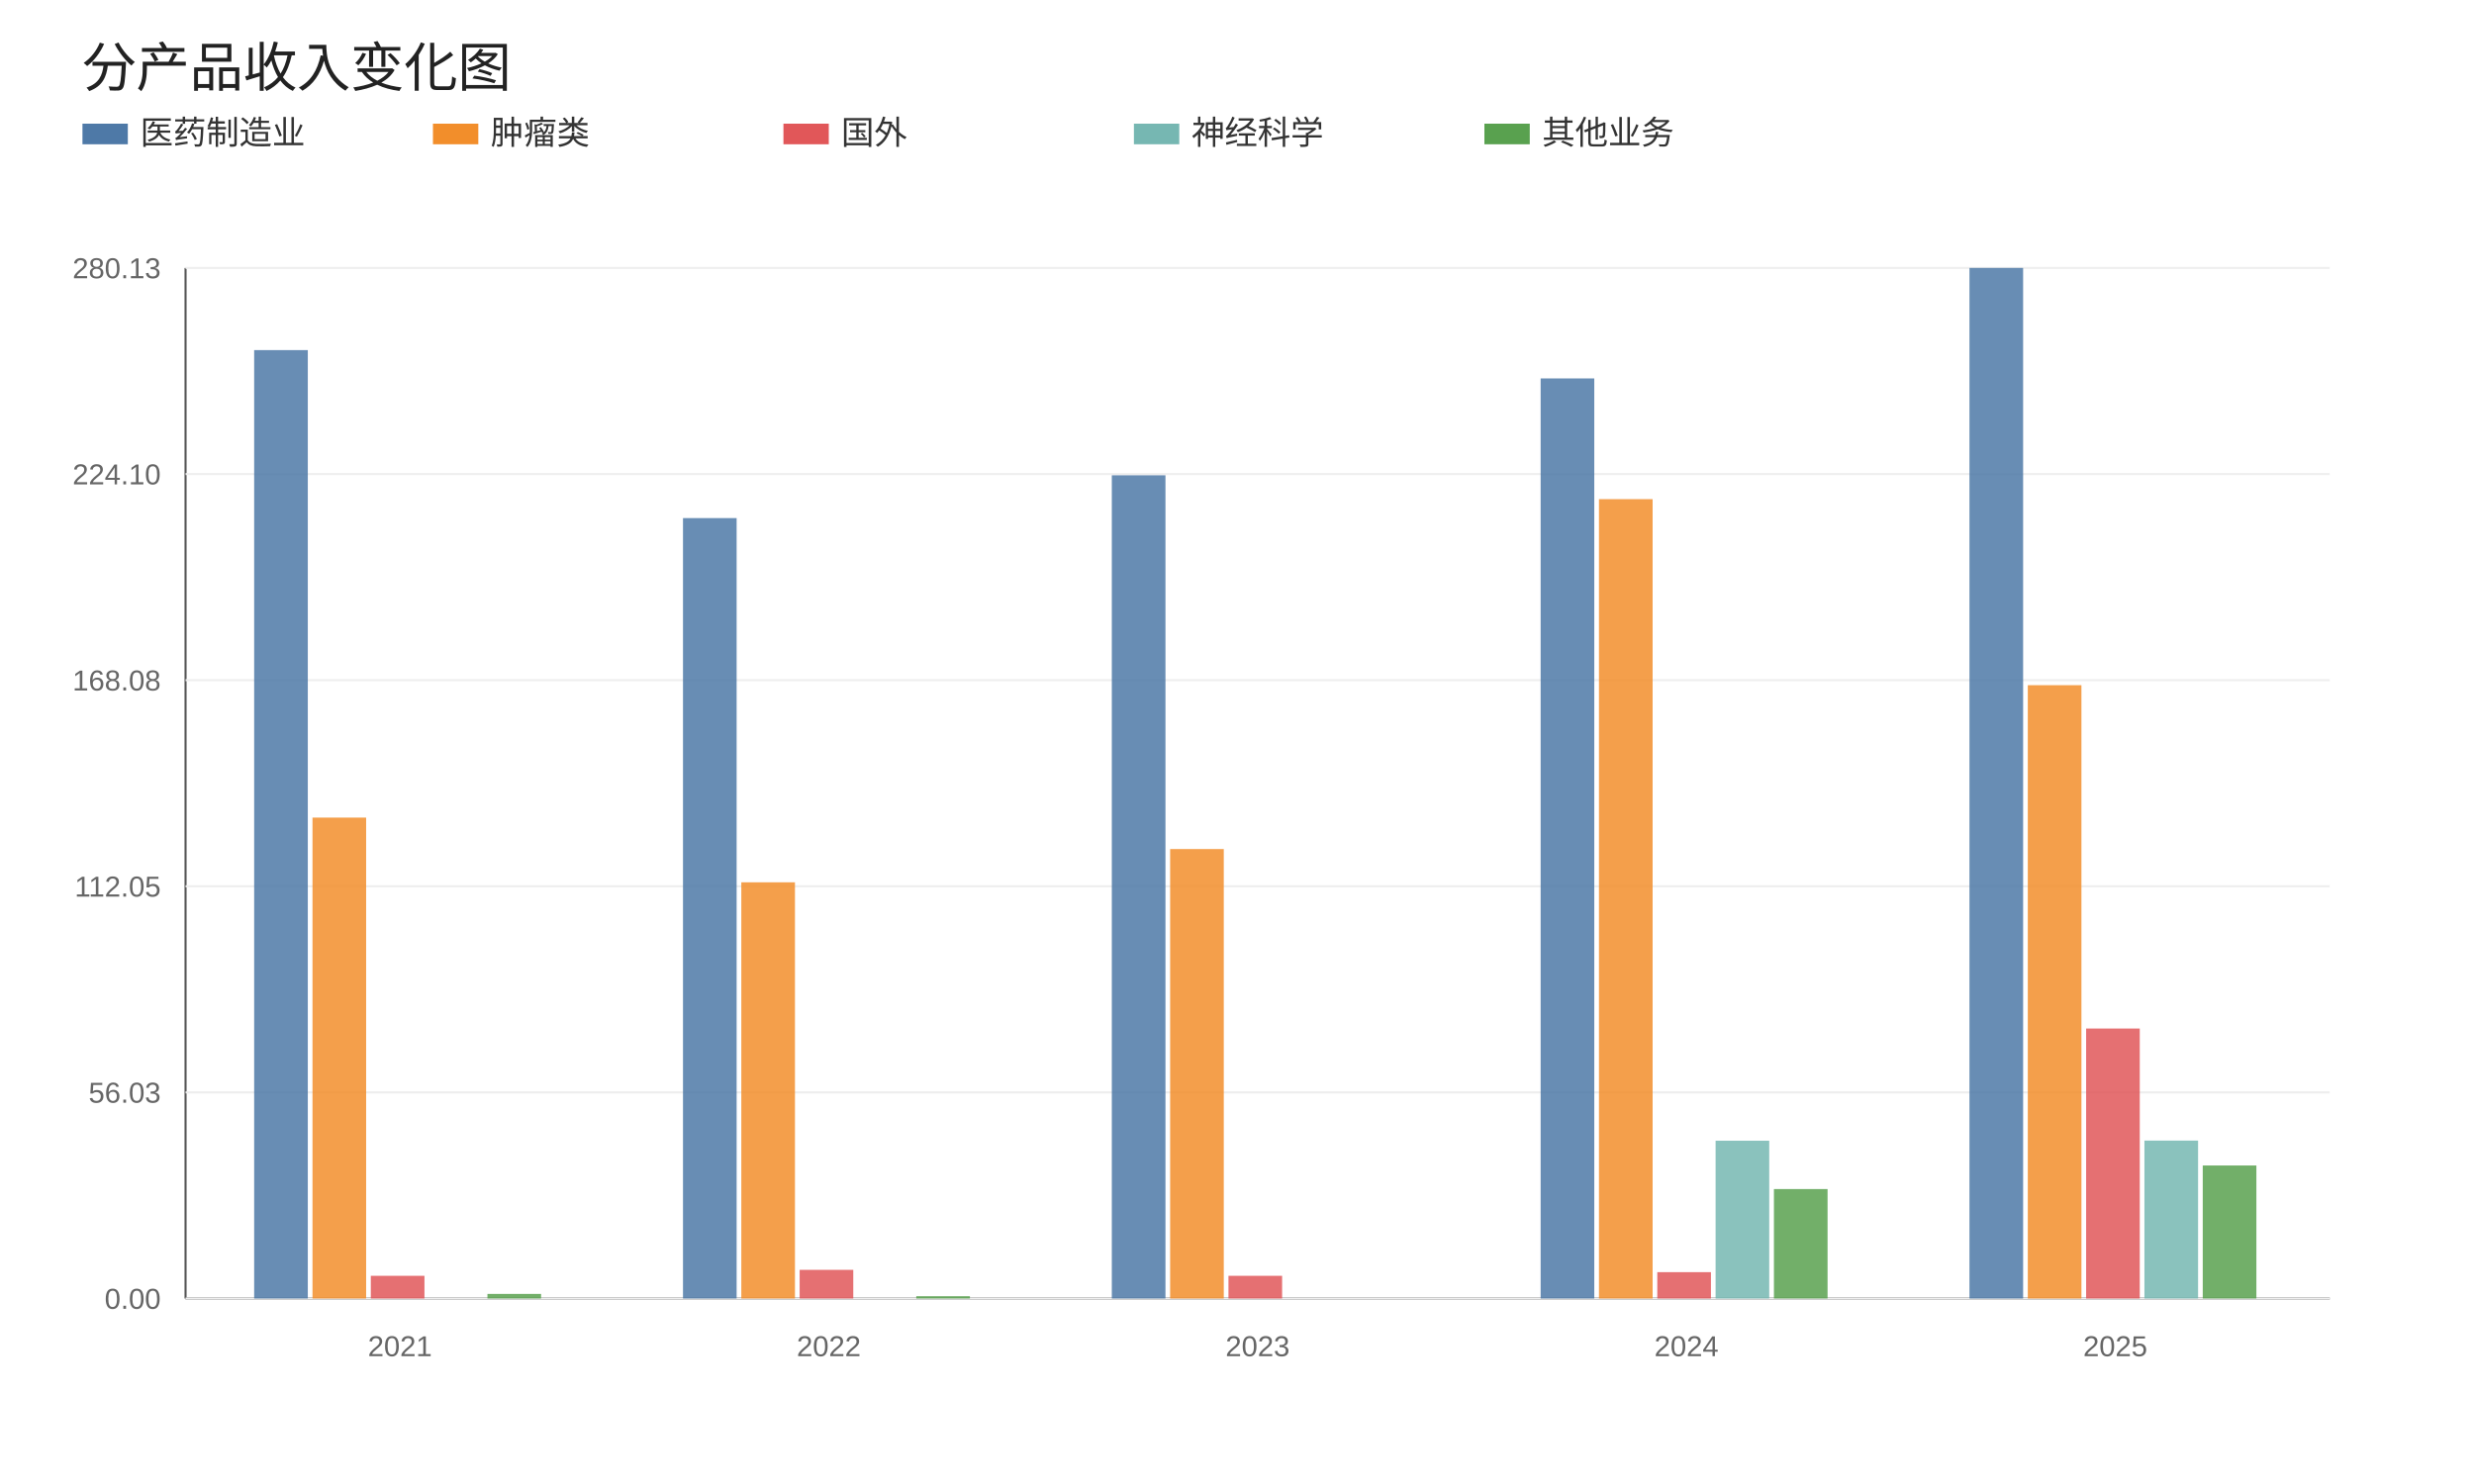
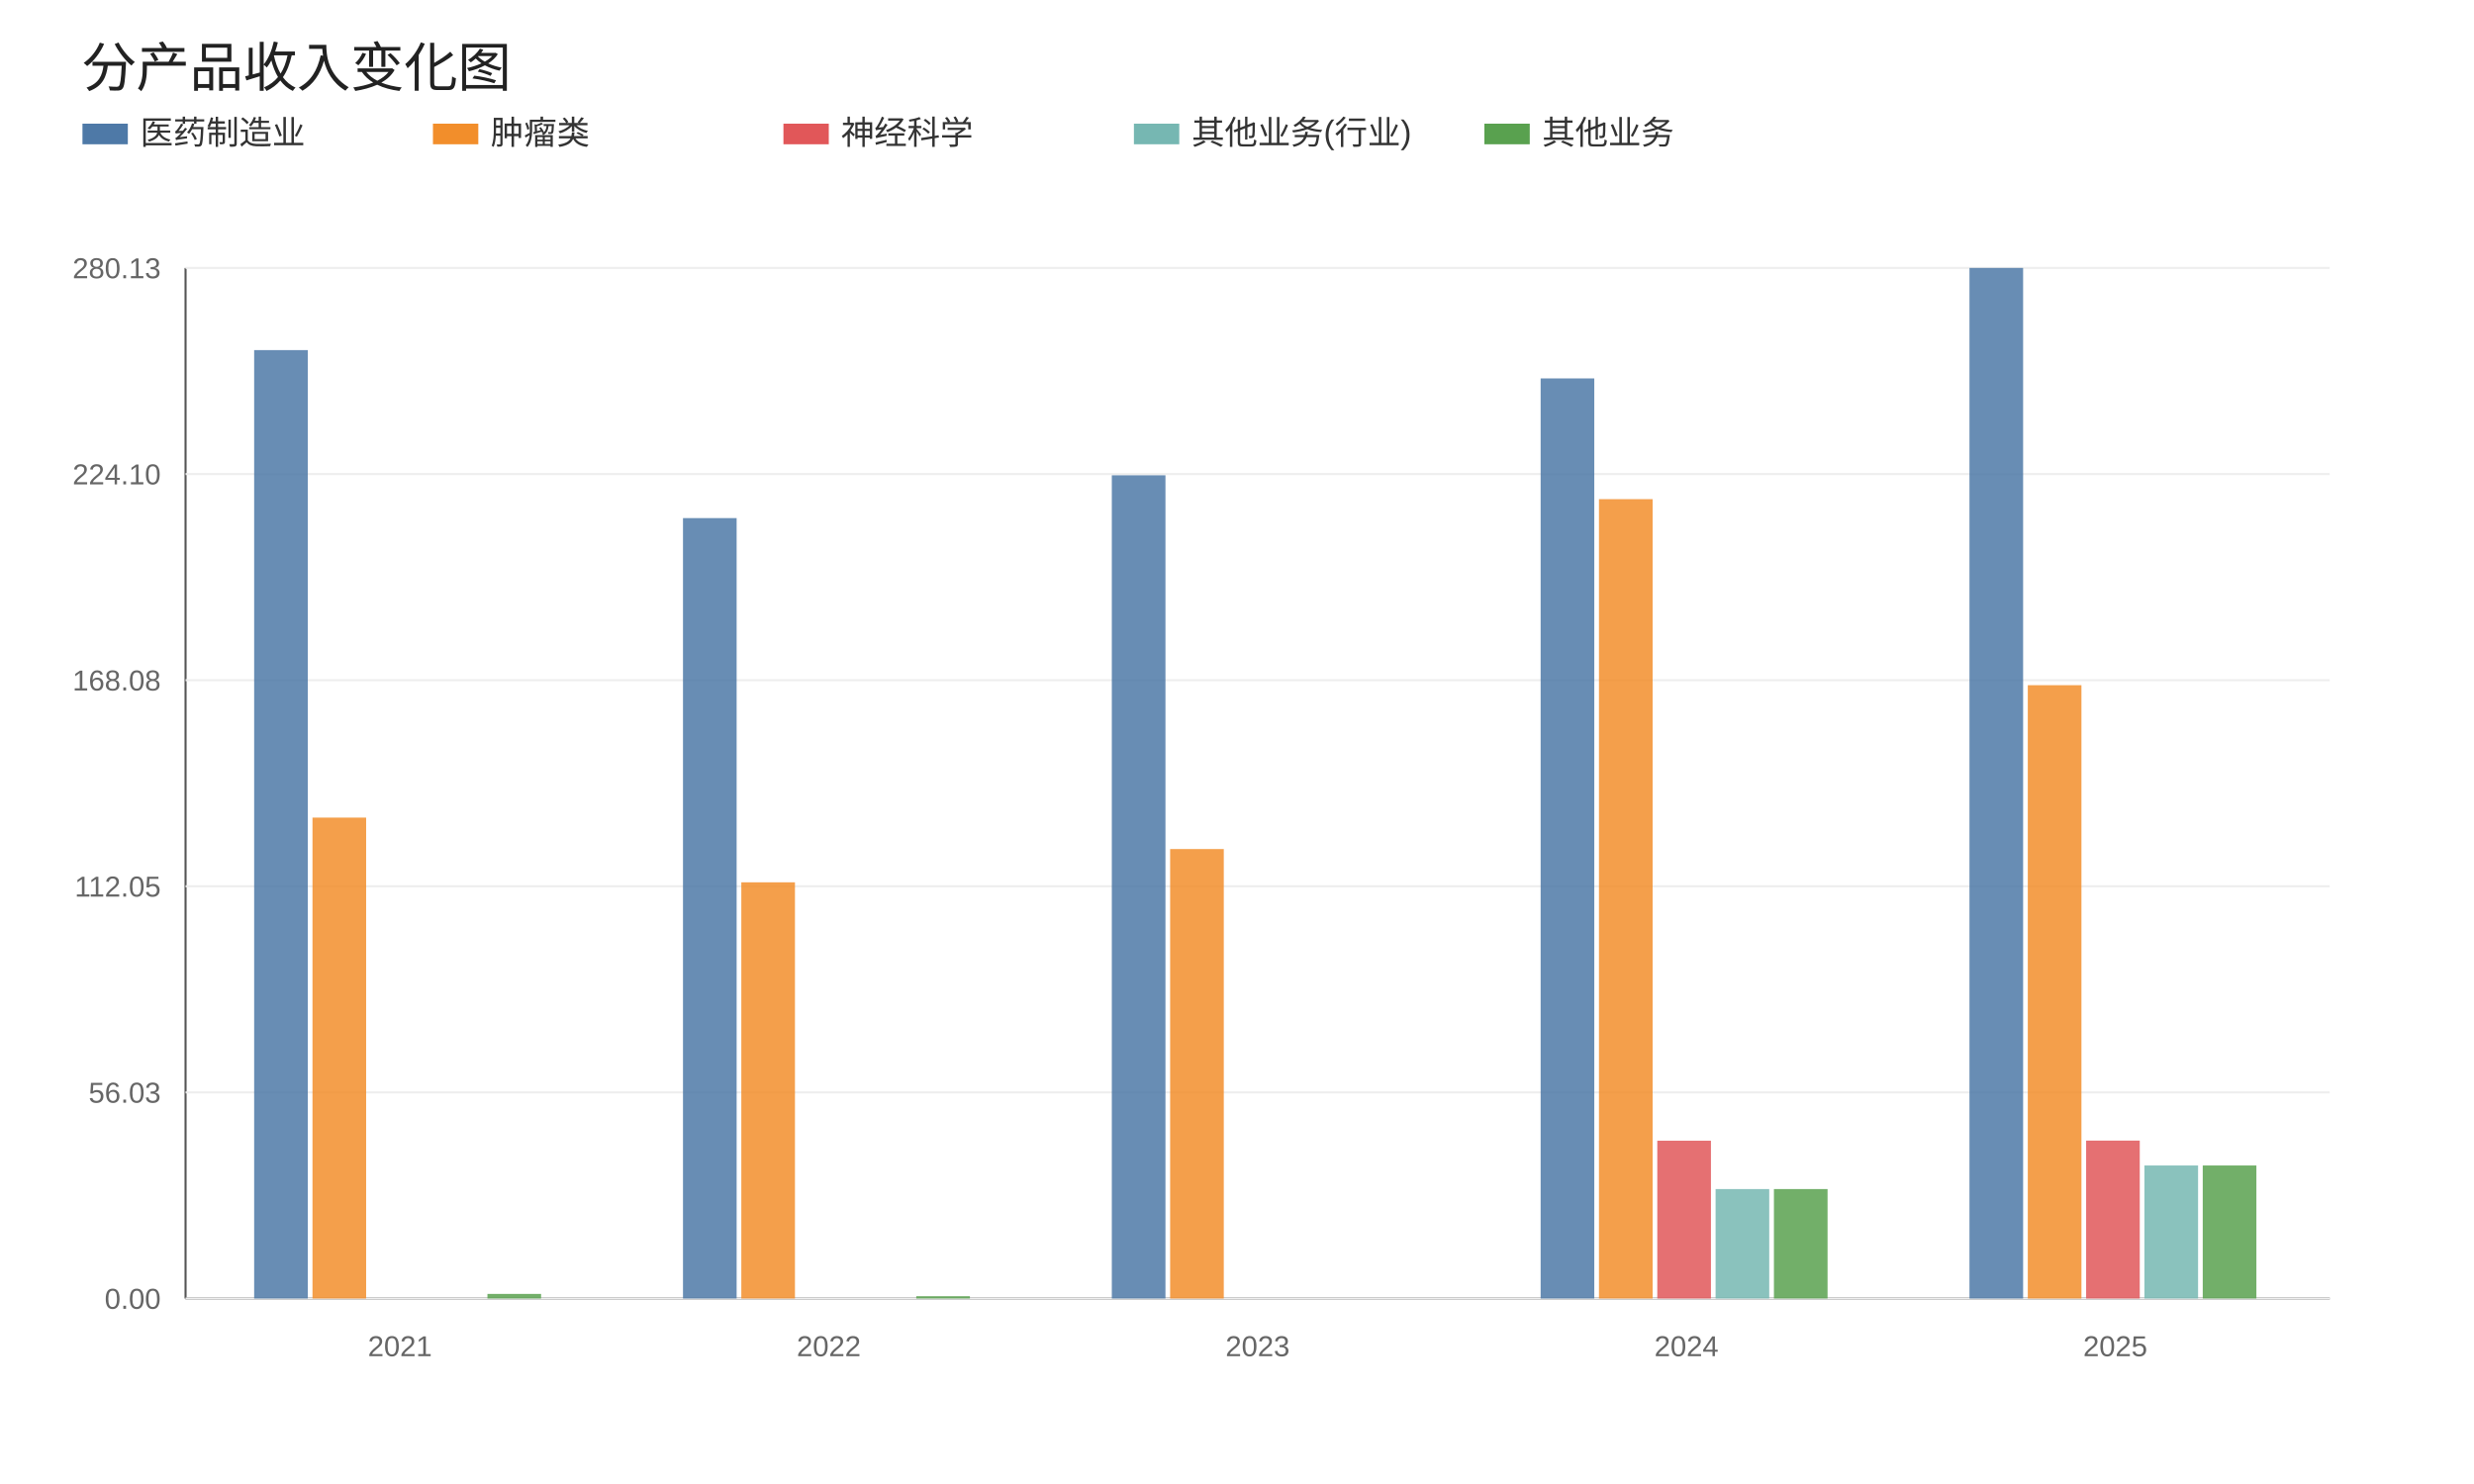
<svg xmlns="http://www.w3.org/2000/svg" width="1200" height="720" viewBox="0 0 1200 720">
  <rect x="0" y="0" width="100%" height="100%" fill="#ffffff" />
  <text x="40" y="42" font-size="26" font-family="Arial, PingFang SC, Microsoft YaHei, sans-serif" fill="#222">分产品收入变化图</text>
  <rect x="40" y="60" width="22" height="10" fill="#4E79A7" />
  <text x="68" y="70" font-size="16" font-family="Arial, PingFang SC, Microsoft YaHei, sans-serif" fill="#333">医药制造业</text>
  <rect x="210" y="60" width="22" height="10" fill="#F28E2B" />
  <text x="238" y="70" font-size="16" font-family="Arial, PingFang SC, Microsoft YaHei, sans-serif" fill="#333">肿瘤类</text>
  <rect x="380" y="60" width="22" height="10" fill="#E15759" />
-   <text x="408" y="70" font-size="16" font-family="Arial, PingFang SC, Microsoft YaHei, sans-serif" fill="#333">国外</text>
+   <text x="408" y="70" font-size="16" font-family="Arial, PingFang SC, Microsoft YaHei, sans-serif" fill="#333">神经科学</text>
  <rect x="550" y="60" width="22" height="10" fill="#76B7B2" />
-   <text x="578" y="70" font-size="16" font-family="Arial, PingFang SC, Microsoft YaHei, sans-serif" fill="#333">神经科学</text>
+   <text x="578" y="70" font-size="16" font-family="Arial, PingFang SC, Microsoft YaHei, sans-serif" fill="#333">其他业务(行业)</text>
  <rect x="720" y="60" width="22" height="10" fill="#59A14F" />
  <text x="748" y="70" font-size="16" font-family="Arial, PingFang SC, Microsoft YaHei, sans-serif" fill="#333">其他业务</text>
  <line x1="90" y1="130" x2="90" y2="630" stroke="#555" stroke-width="1" />
  <line x1="90" y1="630.0" x2="1130" y2="630.0" stroke="#555" stroke-width="1" />
  <line x1="90" y1="630.0" x2="1130" y2="630.0" stroke="#eee" stroke-width="1" />
  <text x="78" y="635.0" text-anchor="end" font-size="14" font-family="Arial, PingFang SC, Microsoft YaHei, sans-serif" fill="#666">0.00</text>
  <line x1="90" y1="530.0" x2="1130" y2="530.0" stroke="#eee" stroke-width="1" />
  <text x="78" y="535.0" text-anchor="end" font-size="14" font-family="Arial, PingFang SC, Microsoft YaHei, sans-serif" fill="#666">56.03</text>
  <line x1="90" y1="430.0" x2="1130" y2="430.0" stroke="#eee" stroke-width="1" />
  <text x="78" y="435.0" text-anchor="end" font-size="14" font-family="Arial, PingFang SC, Microsoft YaHei, sans-serif" fill="#666">112.05</text>
  <line x1="90" y1="330.0" x2="1130" y2="330.0" stroke="#eee" stroke-width="1" />
  <text x="78" y="335.0" text-anchor="end" font-size="14" font-family="Arial, PingFang SC, Microsoft YaHei, sans-serif" fill="#666">168.08</text>
  <line x1="90" y1="230.0" x2="1130" y2="230.0" stroke="#eee" stroke-width="1" />
  <text x="78" y="235.0" text-anchor="end" font-size="14" font-family="Arial, PingFang SC, Microsoft YaHei, sans-serif" fill="#666">224.10</text>
  <line x1="90" y1="130.0" x2="1130" y2="130.0" stroke="#eee" stroke-width="1" />
  <text x="78" y="135.0" text-anchor="end" font-size="14" font-family="Arial, PingFang SC, Microsoft YaHei, sans-serif" fill="#666">280.13</text>
  <text x="194.0" y="658" text-anchor="middle" font-size="14" font-family="Arial, PingFang SC, Microsoft YaHei, sans-serif" fill="#666">2021</text>
  <text x="402.0" y="658" text-anchor="middle" font-size="14" font-family="Arial, PingFang SC, Microsoft YaHei, sans-serif" fill="#666">2022</text>
  <text x="610.0" y="658" text-anchor="middle" font-size="14" font-family="Arial, PingFang SC, Microsoft YaHei, sans-serif" fill="#666">2023</text>
  <text x="818.0" y="658" text-anchor="middle" font-size="14" font-family="Arial, PingFang SC, Microsoft YaHei, sans-serif" fill="#666">2024</text>
  <text x="1026.0" y="658" text-anchor="middle" font-size="14" font-family="Arial, PingFang SC, Microsoft YaHei, sans-serif" fill="#666">2025</text>
  <rect x="123.28" y="169.86" width="26.02" height="460.14" fill="#4E79A7" opacity="0.85" />
  <rect x="331.28" y="251.37" width="26.02" height="378.63" fill="#4E79A7" opacity="0.85" />
  <rect x="539.28" y="230.60" width="26.02" height="399.40" fill="#4E79A7" opacity="0.85" />
  <rect x="747.28" y="183.60" width="26.02" height="446.40" fill="#4E79A7" opacity="0.85" />
  <rect x="955.28" y="130.00" width="26.02" height="500.00" fill="#4E79A7" opacity="0.85" />
  <rect x="151.57" y="396.68" width="26.02" height="233.32" fill="#F28E2B" opacity="0.85" />
  <rect x="359.57" y="428.08" width="26.02" height="201.92" fill="#F28E2B" opacity="0.85" />
  <rect x="567.57" y="411.94" width="26.02" height="218.06" fill="#F28E2B" opacity="0.85" />
  <rect x="775.57" y="242.18" width="26.02" height="387.82" fill="#F28E2B" opacity="0.85" />
  <rect x="983.57" y="332.44" width="26.02" height="297.56" fill="#F28E2B" opacity="0.85" />
-   <rect x="179.86" y="618.99" width="26.02" height="11.01" fill="#E15759" opacity="0.85" />
-   <rect x="387.86" y="616.10" width="26.02" height="13.90" fill="#E15759" opacity="0.85" />
-   <rect x="595.86" y="618.99" width="26.02" height="11.01" fill="#E15759" opacity="0.85" />
-   <rect x="803.86" y="617.22" width="26.02" height="12.78" fill="#E15759" opacity="0.85" />
-   <rect x="1011.86" y="499.01" width="26.02" height="130.99" fill="#E15759" opacity="0.85" />
+   <rect x="179.86" y="630.00" width="26.02" height="0.00" fill="#E15759" opacity="0.85" />
+   <rect x="387.86" y="630.00" width="26.02" height="0.00" fill="#E15759" opacity="0.85" />
+   <rect x="595.86" y="630.00" width="26.02" height="0.00" fill="#E15759" opacity="0.85" />
+   <rect x="803.86" y="553.45" width="26.02" height="76.55" fill="#E15759" opacity="0.85" />
+   <rect x="1011.86" y="553.39" width="26.02" height="76.61" fill="#E15759" opacity="0.85" />
  <rect x="208.14" y="630.00" width="26.02" height="0.00" fill="#76B7B2" opacity="0.85" />
  <rect x="416.14" y="630.00" width="26.02" height="0.00" fill="#76B7B2" opacity="0.85" />
  <rect x="624.14" y="630.00" width="26.02" height="0.00" fill="#76B7B2" opacity="0.85" />
-   <rect x="832.14" y="553.45" width="26.02" height="76.55" fill="#76B7B2" opacity="0.85" />
-   <rect x="1040.14" y="553.39" width="26.02" height="76.61" fill="#76B7B2" opacity="0.85" />
+   <rect x="832.14" y="576.90" width="26.02" height="53.10" fill="#76B7B2" opacity="0.85" />
+   <rect x="1040.14" y="565.46" width="26.02" height="64.54" fill="#76B7B2" opacity="0.85" />
  <rect x="236.43" y="627.77" width="26.02" height="2.23" fill="#59A14F" opacity="0.85" />
  <rect x="444.43" y="628.89" width="26.02" height="1.11" fill="#59A14F" opacity="0.85" />
  <rect x="652.43" y="630.00" width="26.02" height="0.00" fill="#59A14F" opacity="0.85" />
  <rect x="860.43" y="576.90" width="26.02" height="53.10" fill="#59A14F" opacity="0.85" />
  <rect x="1068.43" y="565.46" width="26.02" height="64.54" fill="#59A14F" opacity="0.85" />
</svg>
